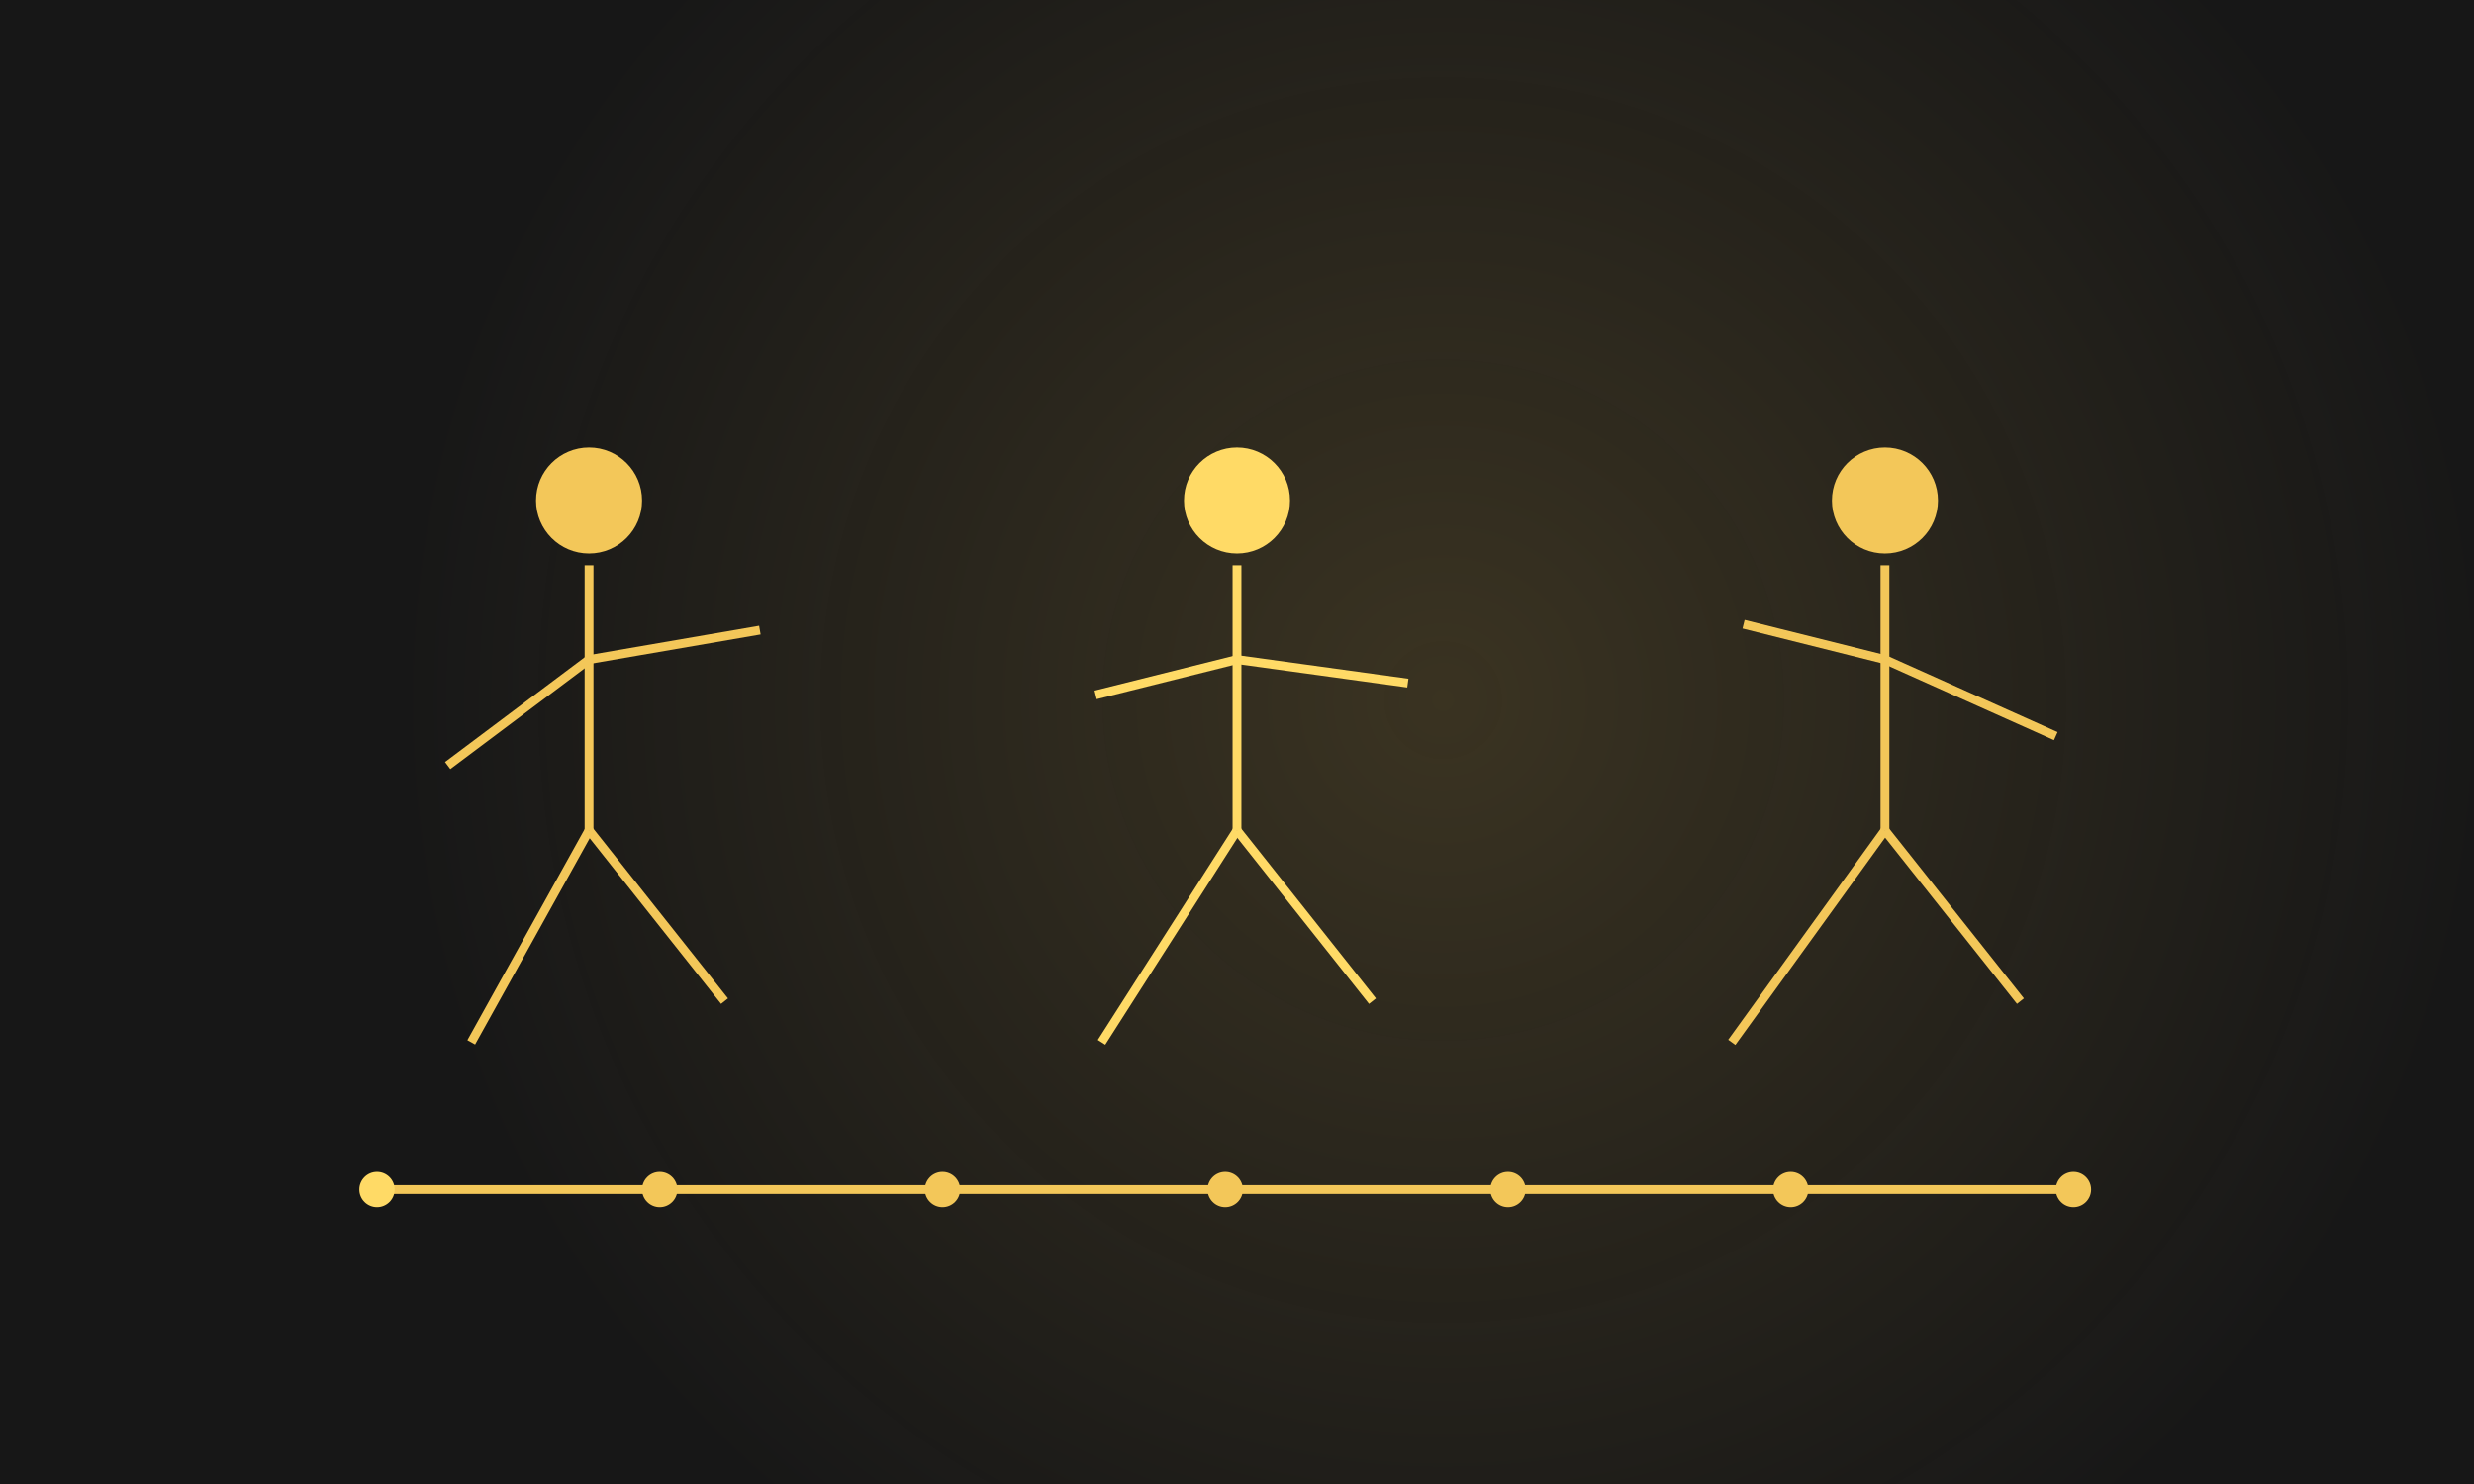
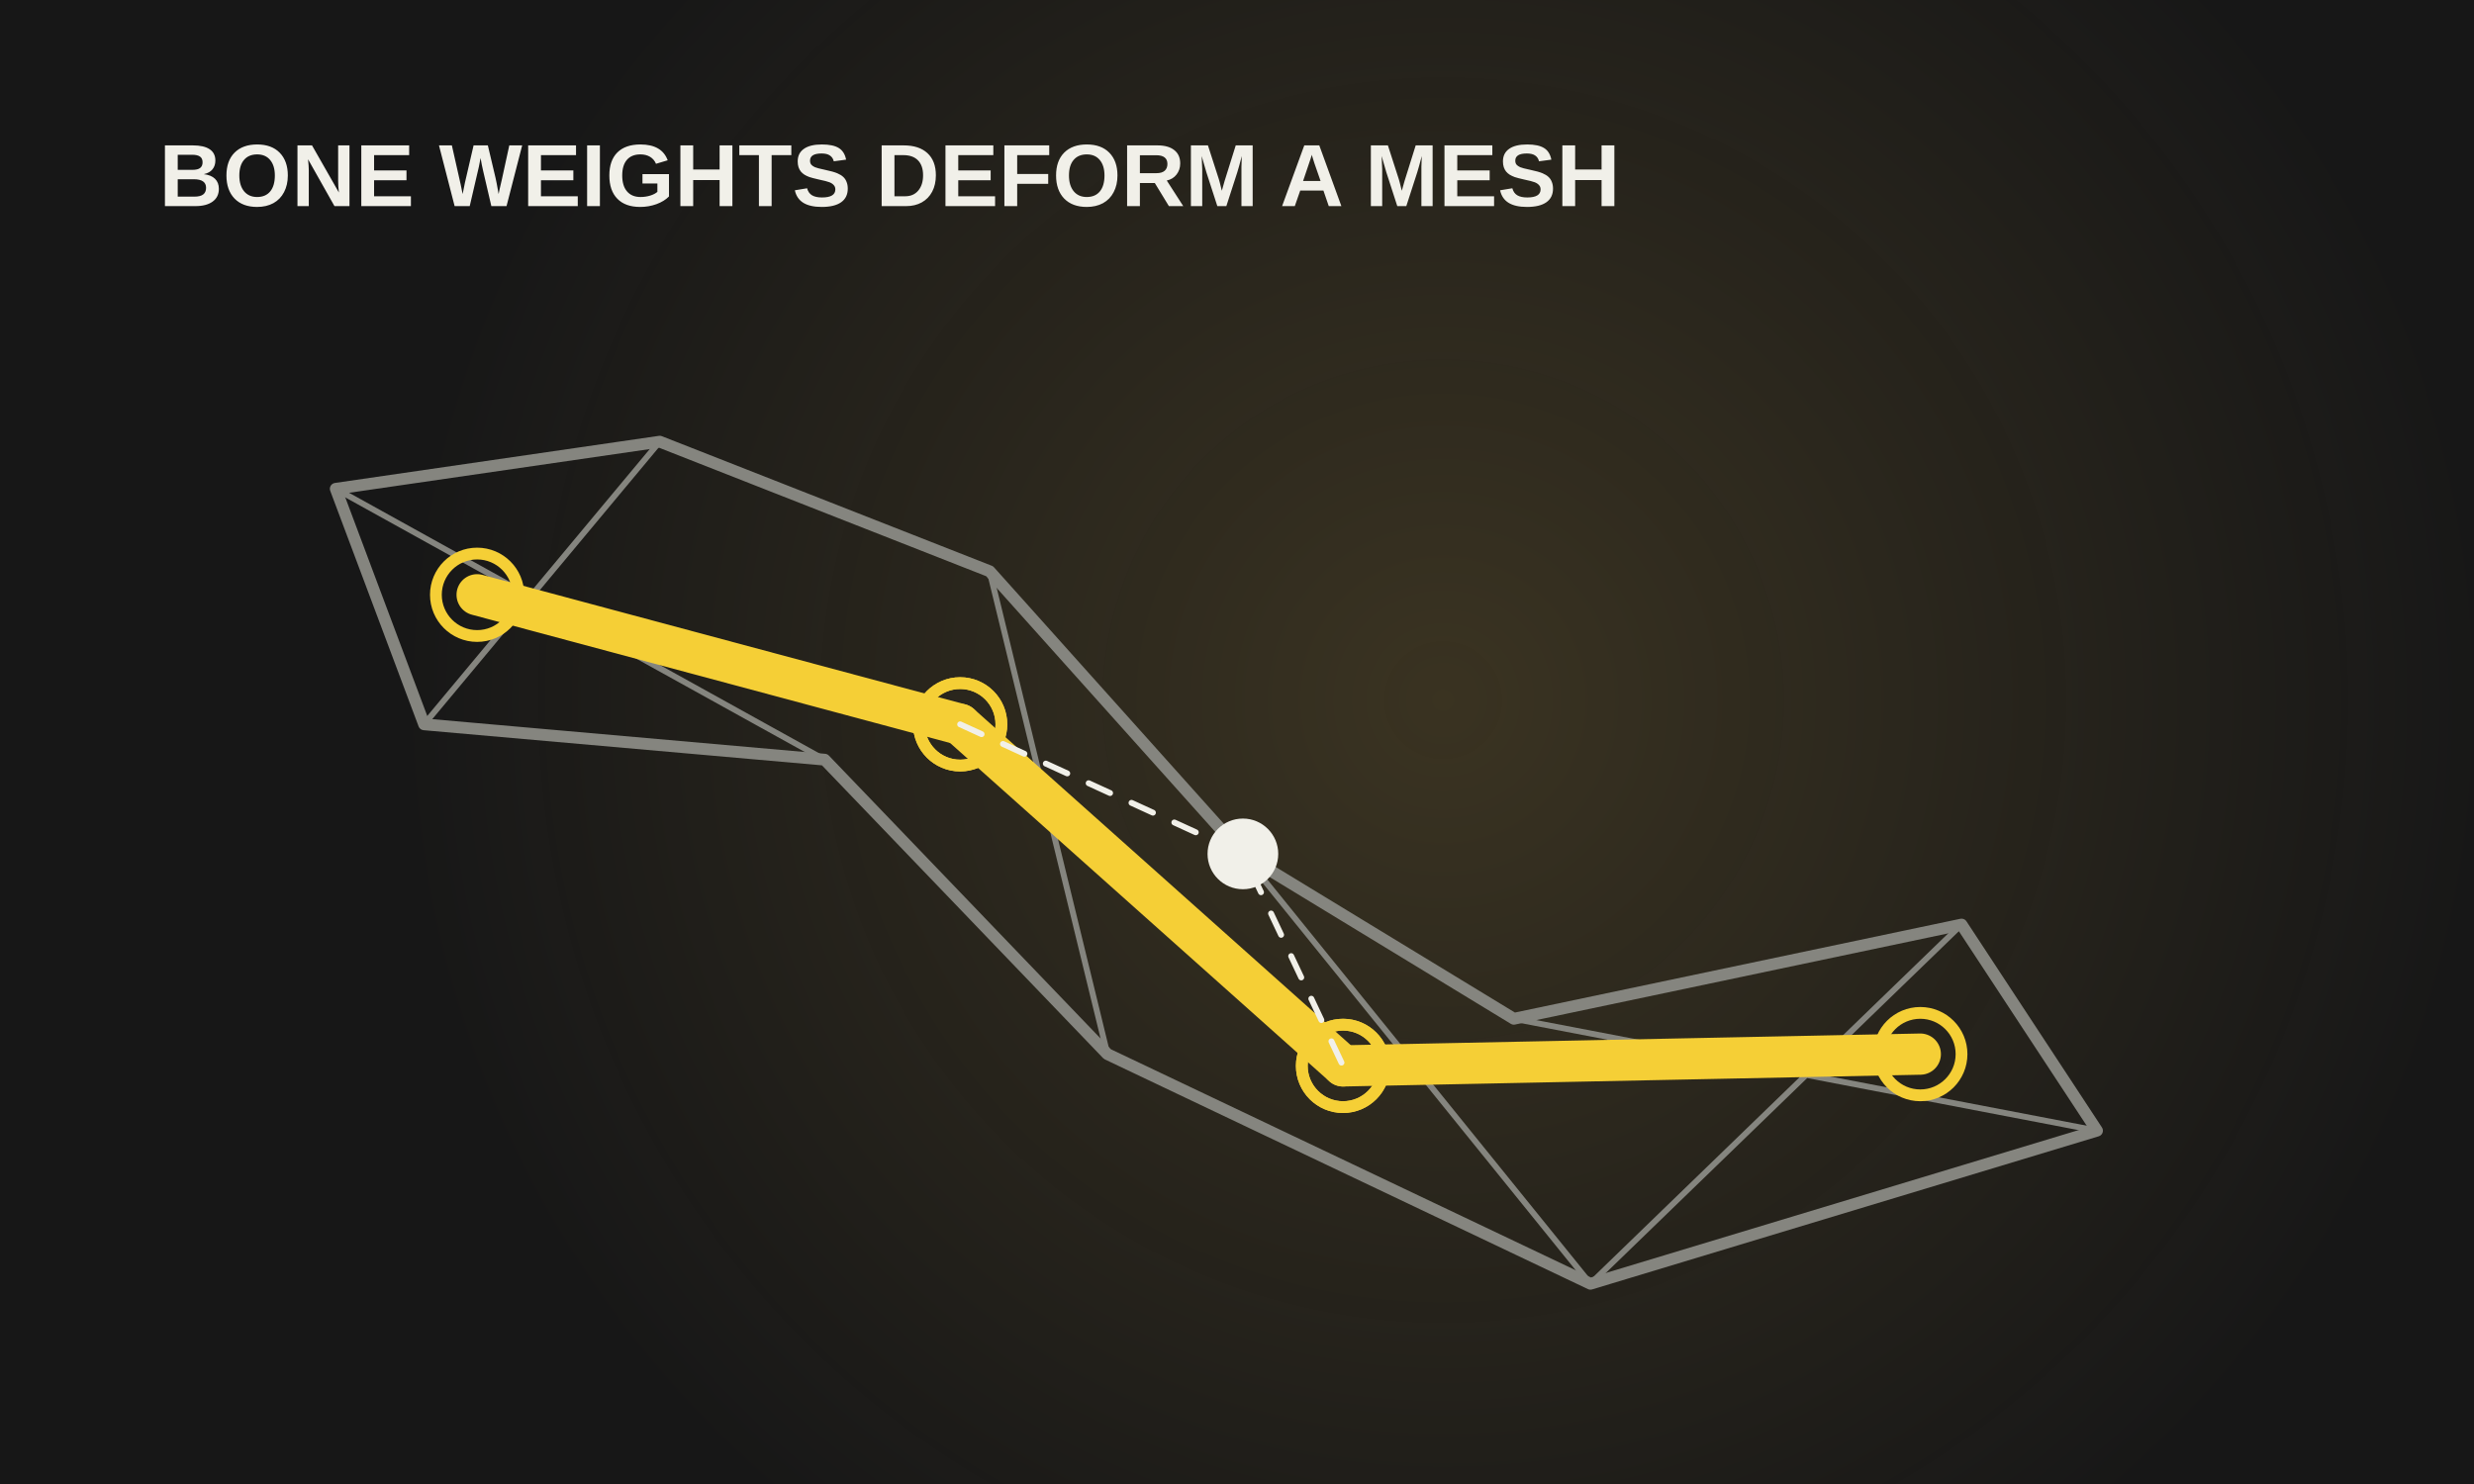
<svg xmlns="http://www.w3.org/2000/svg" class="article-cover" viewBox="0 0 420 252" role="img" aria-label="스키닝 개념 도식">
  <defs>
    <radialGradient id="cover-skinning-glow">
      <stop stop-color="hsl(43 86% 65%)" stop-opacity=".16" />
      <stop offset="1" stop-color="hsl(43 86% 65%)" stop-opacity="0" />
    </radialGradient>
    <radialGradient id="cover-skinning-orb" cx="30%" cy="24%">
      <stop stop-color="#fff7d6" />
      <stop offset=".42" stop-color="hsl(43 86% 65%)" />
      <stop offset="1" stop-color="#46390d" />
    </radialGradient>
  </defs>
  <rect width="420" height="252" fill="#171717" />
  <circle cx="245" cy="119" r="175" fill="url(#cover-skinning-glow)" />
-   <circle cx="100" cy="85" r="9" fill="hsl(43 86% 65%)" />
-   <path d="M100 96L100 141" stroke="hsl(43 86% 65%)" stroke-width="1.5" fill="none" />
-   <path d="M100 141L80 177" stroke="hsl(43 86% 65%)" stroke-width="1.5" fill="none" />
-   <path d="M100 141L123 170" stroke="hsl(43 86% 65%)" stroke-width="1.5" fill="none" />
-   <path d="M100 112L76 130" stroke="hsl(43 86% 65%)" stroke-width="1.5" fill="none" />
-   <path d="M100 112L129 107" stroke="hsl(43 86% 65%)" stroke-width="1.5" fill="none" />
-   <circle cx="210" cy="85" r="9" fill="#ffda66" />
-   <path d="M210 96L210 141" stroke="#ffda66" stroke-width="1.5" fill="none" />
-   <path d="M210 141L187 177" stroke="#ffda66" stroke-width="1.5" fill="none" />
-   <path d="M210 141L233 170" stroke="#ffda66" stroke-width="1.5" fill="none" />
-   <path d="M210 112L186 118" stroke="#ffda66" stroke-width="1.5" fill="none" />
-   <path d="M210 112L239 116" stroke="#ffda66" stroke-width="1.5" fill="none" />
-   <circle cx="320" cy="85" r="9" fill="hsl(43 86% 65%)" />
-   <path d="M320 96L320 141" stroke="hsl(43 86% 65%)" stroke-width="1.5" fill="none" />
-   <path d="M320 141L294 177" stroke="hsl(43 86% 65%)" stroke-width="1.5" fill="none" />
-   <path d="M320 141L343 170" stroke="hsl(43 86% 65%)" stroke-width="1.5" fill="none" />
-   <path d="M320 112L296 106" stroke="hsl(43 86% 65%)" stroke-width="1.5" fill="none" />
-   <path d="M320 112L349 125" stroke="hsl(43 86% 65%)" stroke-width="1.5" fill="none" />
-   <path d="M64 202L352 202" stroke="hsl(43 86% 65%)" stroke-width="1.5" fill="none" />
-   <circle cx="64" cy="202" r="3" fill="#ffda66" />
-   <circle cx="112" cy="202" r="3" fill="hsl(43 86% 65%)" />
-   <circle cx="160" cy="202" r="3" fill="hsl(43 86% 65%)" />
-   <circle cx="208" cy="202" r="3" fill="hsl(43 86% 65%)" />
-   <circle cx="256" cy="202" r="3" fill="hsl(43 86% 65%)" />
-   <circle cx="304" cy="202" r="3" fill="hsl(43 86% 65%)" />
-   <circle cx="352" cy="202" r="3" fill="hsl(43 86% 65%)" />
+   <text x="27" y="35" fill="#f1f0e9" font-family="Wanted Sans,Arial,sans-serif" font-size="15" font-weight="600">BONE WEIGHTS DEFORM A MESH</text>
+   <path d="M57 83L112 75L168 97L211 145L257 173L333 157L356 192L270 218L188 179L140 129L72 123Z" fill="none" stroke="#85857f" stroke-width="2" stroke-linecap="round" stroke-linejoin="round" />
+   <path d="M57 83L140 129M112 75L72 123M168 97L188 179M211 145L270 218M257 173L356 192M333 157L270 218" fill="none" stroke="#85857f" stroke-width="1" stroke-linecap="round" stroke-linejoin="round" />
+   <path d="M81 101L163 123" fill="none" stroke="#f5cf36" stroke-width="7" stroke-linecap="round" stroke-linejoin="round" />
+   <circle cx="81" cy="101" r="7" fill="none" stroke="#f5cf36" stroke-width="2" />
+   <circle cx="163" cy="123" r="7" fill="none" stroke="#f5cf36" stroke-width="2" />
+   <path d="M163 123L228 181" fill="none" stroke="#f5cf36" stroke-width="7" stroke-linecap="round" stroke-linejoin="round" />
+   <circle cx="163" cy="123" r="7" fill="none" stroke="#f5cf36" stroke-width="2" />
+   <circle cx="228" cy="181" r="7" fill="none" stroke="#f5cf36" stroke-width="2" />
+   <path d="M228 181L326 179" fill="none" stroke="#f5cf36" stroke-width="7" stroke-linecap="round" stroke-linejoin="round" />
+   <circle cx="228" cy="181" r="7" fill="none" stroke="#f5cf36" stroke-width="2" />
+   <circle cx="326" cy="179" r="7" fill="none" stroke="#f5cf36" stroke-width="2" />
+   <circle cx="211" cy="145" r="6" fill="#f1f0e9" />
+   <path d="M163 123L211 145L228 181" fill="none" stroke="#f1f0e9" stroke-width="1" stroke-linecap="round" stroke-linejoin="round" stroke-dasharray="4 4" />
</svg>
